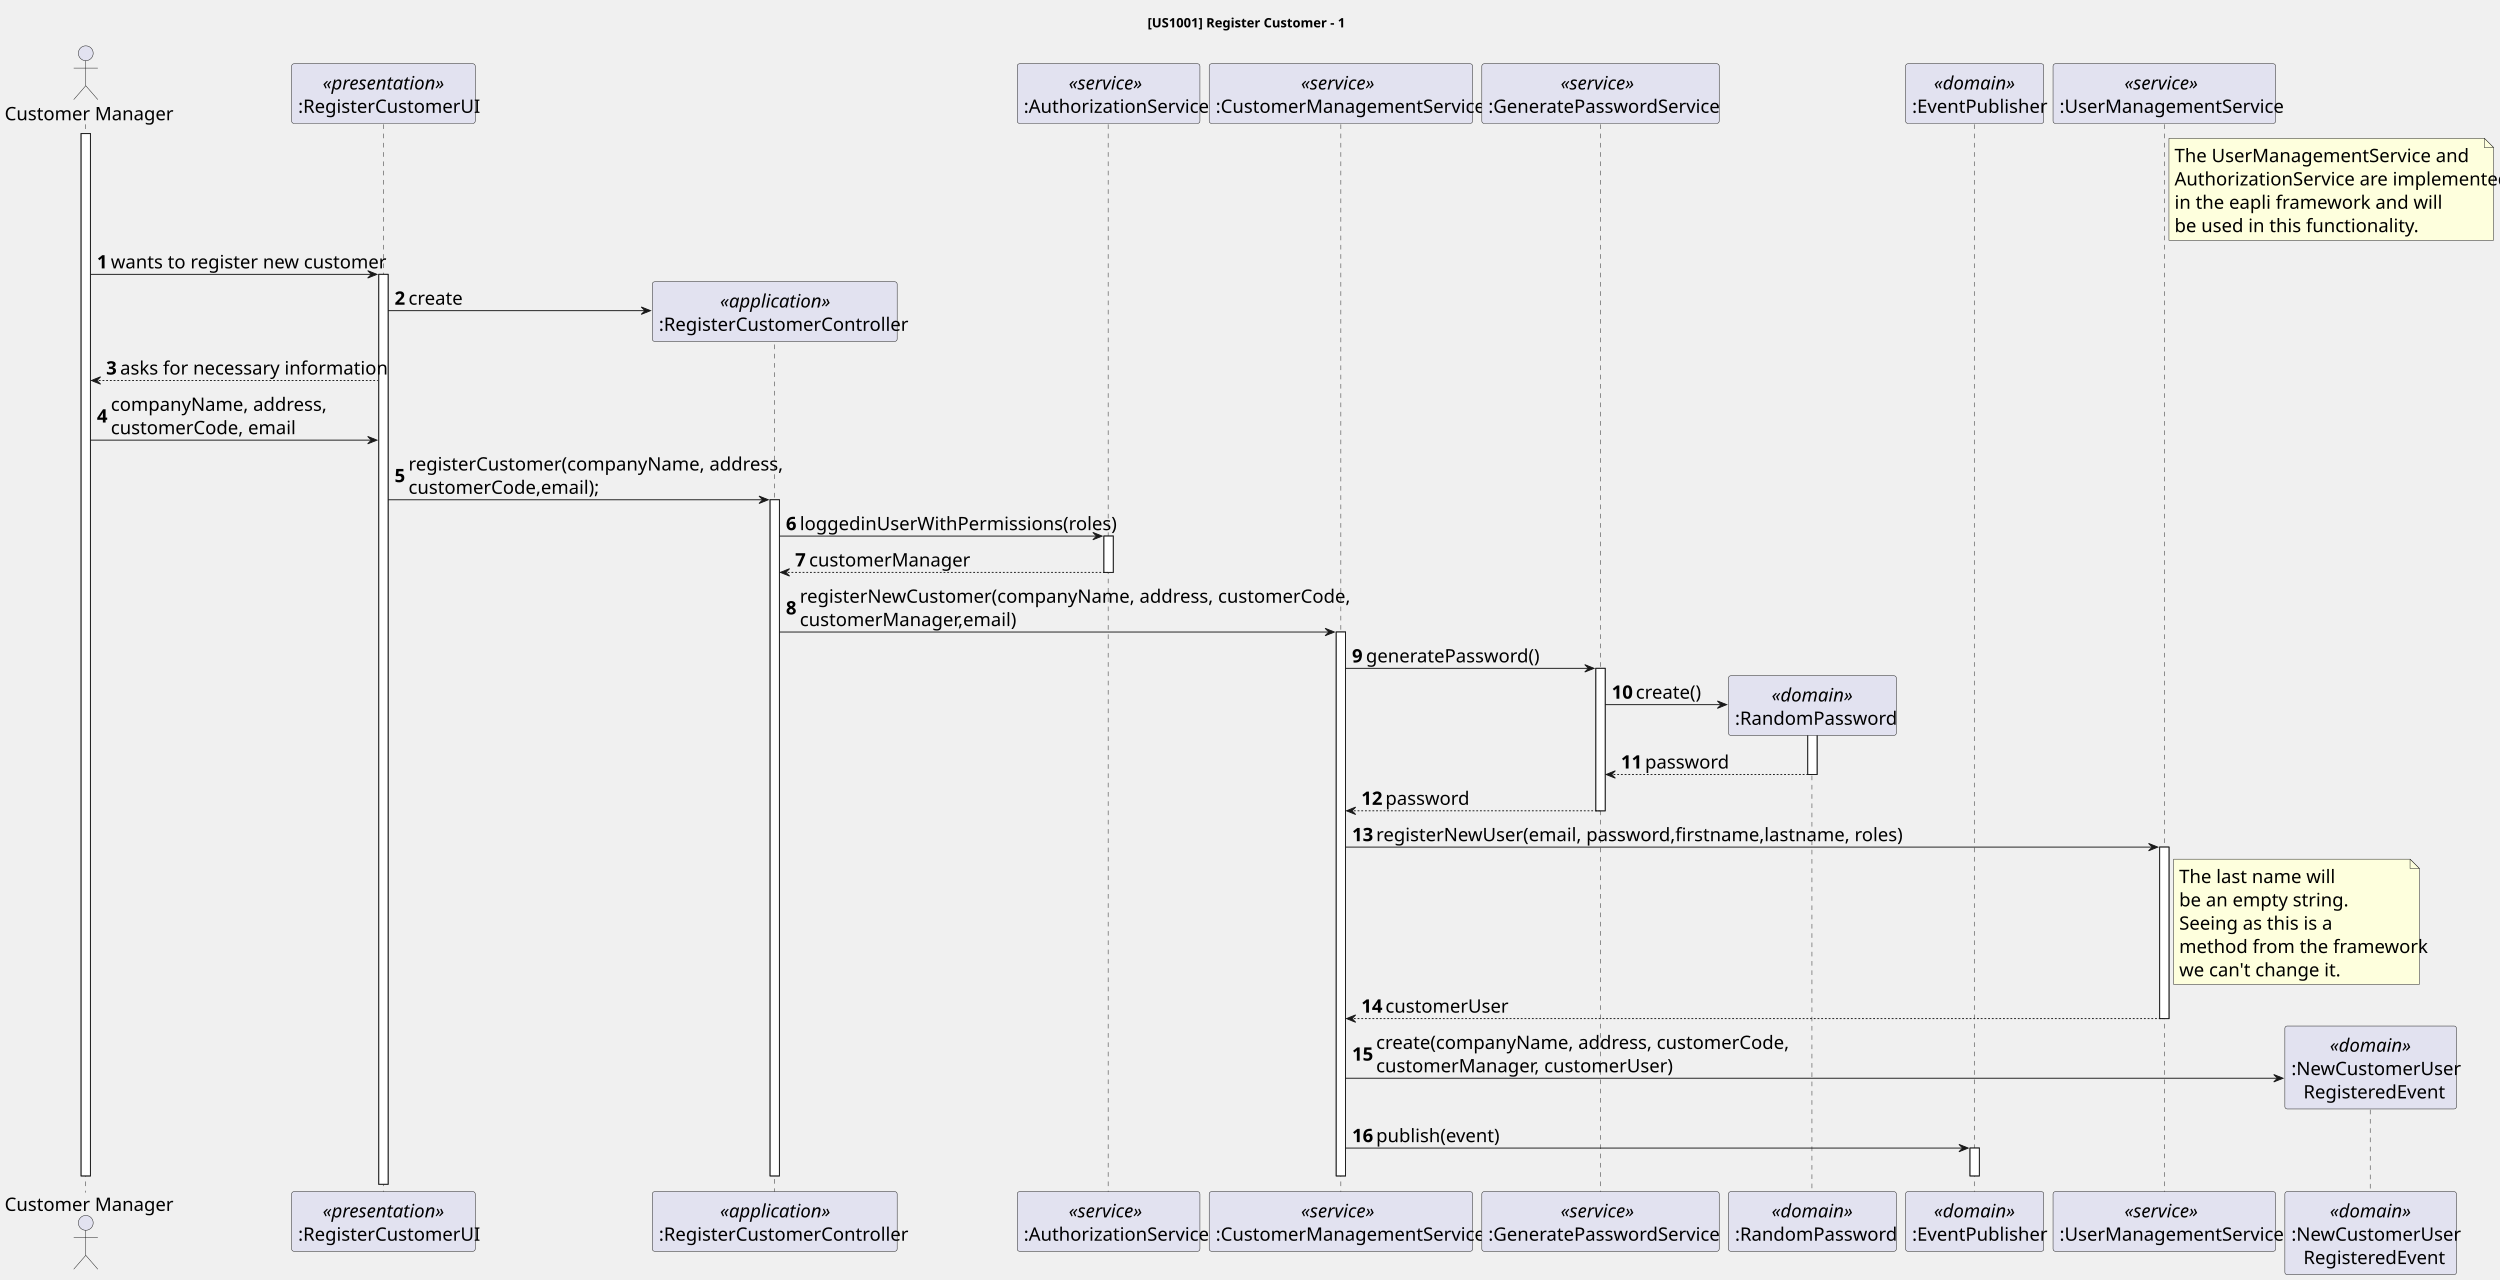
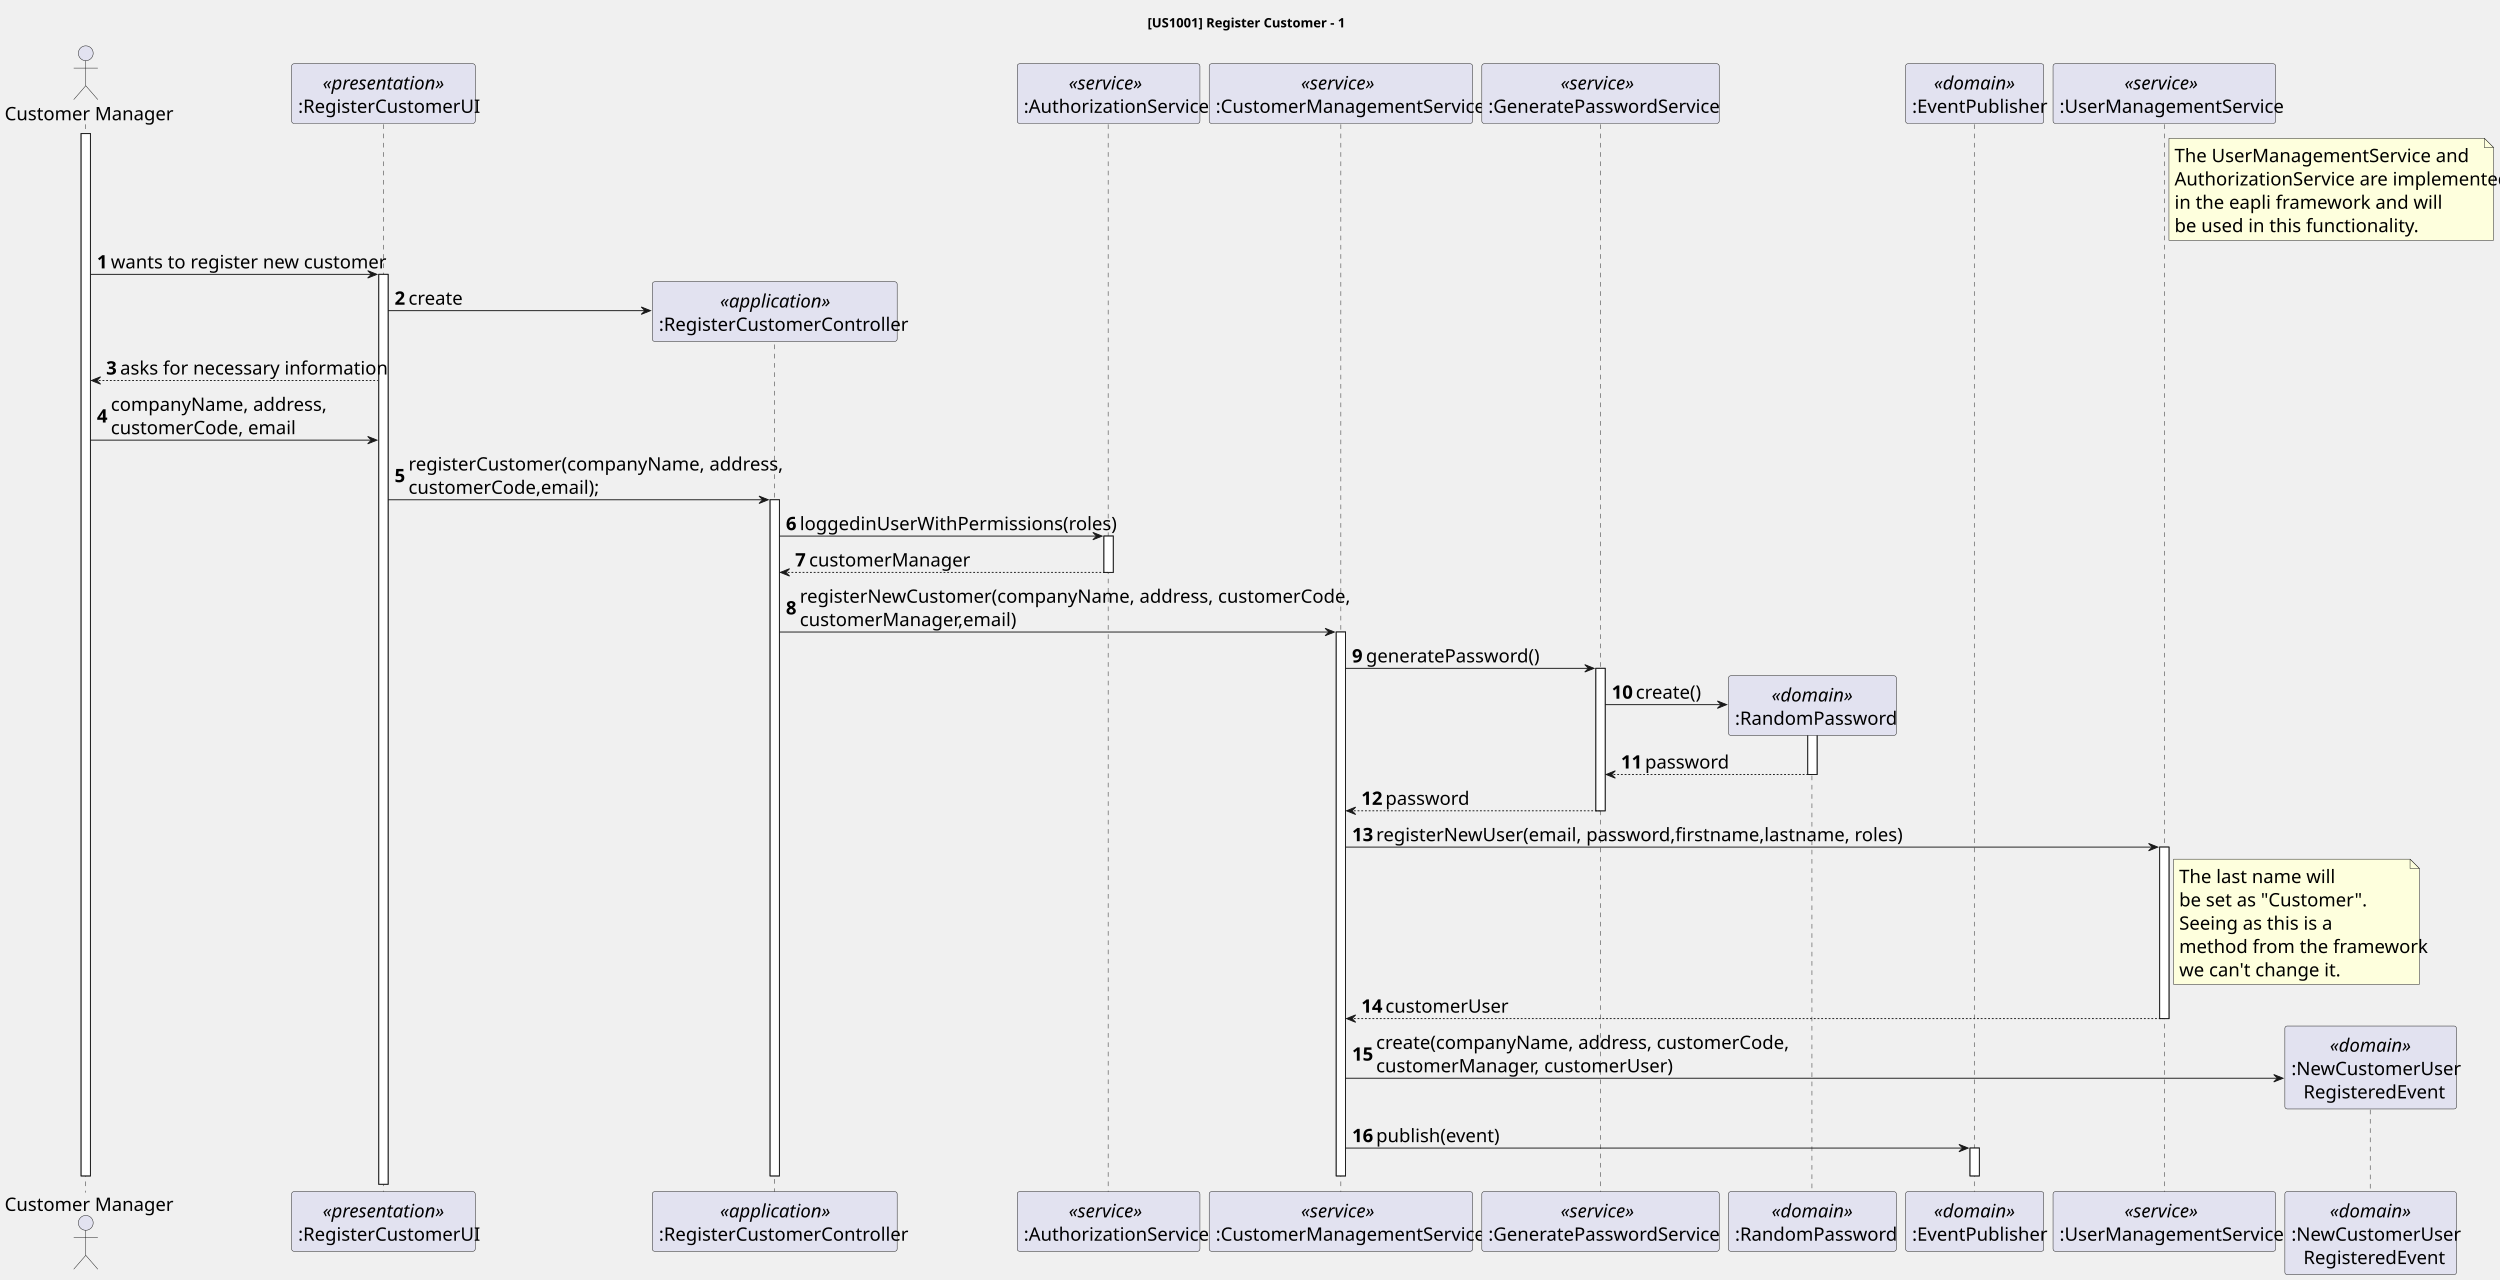
<svg xmlns="http://www.w3.org/2000/svg" contentStyleType="text/css" height="1380px" preserveAspectRatio="none" style="width:2696px;height:1380px;background:#FFFFFF;" version="1.1" viewBox="0 0 2696 1380" width="2696px" zoomAndPan="magnify">
  <defs />
  <g>
    <text fill="#000000" font-family="sans-serif" font-size="14" font-weight="bold" lengthAdjust="spacing" textLength="218" x="1237.5" y="29.533">[US1001] Register Customer - 1</text>
    <rect fill="#FFFFFF" height="1124" style="stroke:#181818;stroke-width:1.0;" width="10" x="87.5" y="144.078" />
    <rect fill="#FFFFFF" height="981.219" style="stroke:#181818;stroke-width:1.0;" width="10" x="408.5" y="295.859" />
    <rect fill="#FFFFFF" height="729.125" style="stroke:#181818;stroke-width:1.0;" width="10" x="830.5" y="538.953" />
    <rect fill="#FFFFFF" height="39.156" style="stroke:#181818;stroke-width:1.0;" width="10" x="1190.5" y="578.109" />
    <rect fill="#FFFFFF" height="586.5" style="stroke:#181818;stroke-width:1.0;" width="10" x="1441" y="681.578" />
    <rect fill="#FFFFFF" height="153.625" style="stroke:#181818;stroke-width:1.0;" width="10" x="1721" y="720.734" />
    <rect fill="#FFFFFF" height="65.312" style="stroke:#181818;stroke-width:1.0;" width="10" x="1949.5" y="769.891" />
    <rect fill="#FFFFFF" height="30" style="stroke:#181818;stroke-width:1.0;" width="10" x="2124.5" y="1238.078" />
    <rect fill="#FFFFFF" height="184.938" style="stroke:#181818;stroke-width:1.0;" width="10" x="2329" y="913.516" />
    <line style="stroke:#181818;stroke-width:0.5;stroke-dasharray:5.0,5.0;" x1="92" x2="92" y1="134.078" y2="1286.078" />
    <line style="stroke:#181818;stroke-width:0.5;stroke-dasharray:5.0,5.0;" x1="413.5" x2="413.5" y1="134.078" y2="1286.078" />
    <line style="stroke:#181818;stroke-width:0.5;stroke-dasharray:5.0,5.0;" x1="835.5" x2="835.5" y1="351.516" y2="1286.078" />
    <line style="stroke:#181818;stroke-width:0.5;stroke-dasharray:5.0,5.0;" x1="1195" x2="1195" y1="134.078" y2="1286.078" />
    <line style="stroke:#181818;stroke-width:0.5;stroke-dasharray:5.0,5.0;" x1="1446" x2="1446" y1="134.078" y2="1286.078" />
    <line style="stroke:#181818;stroke-width:0.5;stroke-dasharray:5.0,5.0;" x1="1726" x2="1726" y1="134.078" y2="1286.078" />
    <line style="stroke:#181818;stroke-width:0.5;stroke-dasharray:5.0,5.0;" x1="1954" x2="1954" y1="776.391" y2="1286.078" />
    <line style="stroke:#181818;stroke-width:0.5;stroke-dasharray:5.0,5.0;" x1="2129" x2="2129" y1="134.078" y2="1286.078" />
    <line style="stroke:#181818;stroke-width:0.5;stroke-dasharray:5.0,5.0;" x1="2334" x2="2334" y1="134.078" y2="1286.078" />
    <line style="stroke:#181818;stroke-width:0.5;stroke-dasharray:5.0,5.0;" x1="2556" x2="2556" y1="1166.688" y2="1286.078" />
    <text fill="#000000" font-family="sans-serif" font-size="20" lengthAdjust="spacing" textLength="169" x="5" y="129.684">Customer Manager</text>
    <ellipse cx="92.5" cy="57.422" fill="#E2E2F0" rx="8" ry="8" style="stroke:#181818;stroke-width:0.5;" />
    <path d="M92.5,65.422 L92.5,92.422 M79.5,73.422 L105.5,73.422 M92.5,92.422 L79.5,107.422 M92.5,92.422 L105.5,107.422 " fill="none" style="stroke:#181818;stroke-width:0.5;" />
    <text fill="#000000" font-family="sans-serif" font-size="20" lengthAdjust="spacing" textLength="169" x="5" y="1305.84">Customer Manager</text>
    <ellipse cx="92.5" cy="1318.734" fill="#E2E2F0" rx="8" ry="8" style="stroke:#181818;stroke-width:0.5;" />
    <path d="M92.5,1326.734 L92.5,1353.734 M79.5,1334.734 L105.5,1334.734 M92.5,1353.734 L79.5,1368.734 M92.5,1353.734 L105.5,1368.734 " fill="none" style="stroke:#181818;stroke-width:0.5;" />
    <rect fill="#E2E2F0" height="64.312" rx="2.5" ry="2.5" style="stroke:#181818;stroke-width:0.5;" width="198" x="314.5" y="68.766" />
    <text fill="#000000" font-family="sans-serif" font-size="20" font-style="italic" lengthAdjust="spacing" textLength="131" x="348" y="96.527">«presentation»</text>
    <text fill="#000000" font-family="sans-serif" font-size="20" lengthAdjust="spacing" textLength="184" x="321.5" y="121.684">:RegisterCustomerUI</text>
    <rect fill="#E2E2F0" height="64.312" rx="2.5" ry="2.5" style="stroke:#181818;stroke-width:0.5;" width="198" x="314.5" y="1285.078" />
    <text fill="#000000" font-family="sans-serif" font-size="20" font-style="italic" lengthAdjust="spacing" textLength="131" x="348" y="1312.84">«presentation»</text>
    <text fill="#000000" font-family="sans-serif" font-size="20" lengthAdjust="spacing" textLength="184" x="321.5" y="1337.996">:RegisterCustomerUI</text>
    <rect fill="#E2E2F0" height="64.312" rx="2.5" ry="2.5" style="stroke:#181818;stroke-width:0.5;" width="264" x="703.5" y="1285.078" />
    <text fill="#000000" font-family="sans-serif" font-size="20" font-style="italic" lengthAdjust="spacing" textLength="118" x="776.5" y="1312.84">«application»</text>
    <text fill="#000000" font-family="sans-serif" font-size="20" lengthAdjust="spacing" textLength="250" x="710.5" y="1337.996">:RegisterCustomerController</text>
    <rect fill="#E2E2F0" height="64.312" rx="2.5" ry="2.5" style="stroke:#181818;stroke-width:0.5;" width="197" x="1097" y="68.766" />
    <text fill="#000000" font-family="sans-serif" font-size="20" font-style="italic" lengthAdjust="spacing" textLength="86" x="1152.5" y="96.527">«service»</text>
    <text fill="#000000" font-family="sans-serif" font-size="20" lengthAdjust="spacing" textLength="183" x="1104" y="121.684">:AuthorizationService</text>
    <rect fill="#E2E2F0" height="64.312" rx="2.5" ry="2.5" style="stroke:#181818;stroke-width:0.5;" width="197" x="1097" y="1285.078" />
    <text fill="#000000" font-family="sans-serif" font-size="20" font-style="italic" lengthAdjust="spacing" textLength="86" x="1152.5" y="1312.84">«service»</text>
    <text fill="#000000" font-family="sans-serif" font-size="20" lengthAdjust="spacing" textLength="183" x="1104" y="1337.996">:AuthorizationService</text>
    <rect fill="#E2E2F0" height="64.312" rx="2.5" ry="2.5" style="stroke:#181818;stroke-width:0.5;" width="284" x="1304" y="68.766" />
    <text fill="#000000" font-family="sans-serif" font-size="20" font-style="italic" lengthAdjust="spacing" textLength="86" x="1403" y="96.527">«service»</text>
    <text fill="#000000" font-family="sans-serif" font-size="20" lengthAdjust="spacing" textLength="270" x="1311" y="121.684">:CustomerManagementService</text>
    <rect fill="#E2E2F0" height="64.312" rx="2.5" ry="2.5" style="stroke:#181818;stroke-width:0.5;" width="284" x="1304" y="1285.078" />
    <text fill="#000000" font-family="sans-serif" font-size="20" font-style="italic" lengthAdjust="spacing" textLength="86" x="1403" y="1312.84">«service»</text>
    <text fill="#000000" font-family="sans-serif" font-size="20" lengthAdjust="spacing" textLength="270" x="1311" y="1337.996">:CustomerManagementService</text>
    <rect fill="#E2E2F0" height="64.312" rx="2.5" ry="2.5" style="stroke:#181818;stroke-width:0.5;" width="256" x="1598" y="68.766" />
    <text fill="#000000" font-family="sans-serif" font-size="20" font-style="italic" lengthAdjust="spacing" textLength="86" x="1683" y="96.527">«service»</text>
    <text fill="#000000" font-family="sans-serif" font-size="20" lengthAdjust="spacing" textLength="242" x="1605" y="121.684">:GeneratePasswordService</text>
    <rect fill="#E2E2F0" height="64.312" rx="2.5" ry="2.5" style="stroke:#181818;stroke-width:0.5;" width="256" x="1598" y="1285.078" />
    <text fill="#000000" font-family="sans-serif" font-size="20" font-style="italic" lengthAdjust="spacing" textLength="86" x="1683" y="1312.84">«service»</text>
    <text fill="#000000" font-family="sans-serif" font-size="20" lengthAdjust="spacing" textLength="242" x="1605" y="1337.996">:GeneratePasswordService</text>
    <rect fill="#E2E2F0" height="64.312" rx="2.5" ry="2.5" style="stroke:#181818;stroke-width:0.5;" width="181" x="1864" y="1285.078" />
    <text fill="#000000" font-family="sans-serif" font-size="20" font-style="italic" lengthAdjust="spacing" textLength="88" x="1910.5" y="1312.84">«domain»</text>
    <text fill="#000000" font-family="sans-serif" font-size="20" lengthAdjust="spacing" textLength="167" x="1871" y="1337.996">:RandomPassword</text>
    <rect fill="#E2E2F0" height="64.312" rx="2.5" ry="2.5" style="stroke:#181818;stroke-width:0.5;" width="149" x="2055" y="68.766" />
    <text fill="#000000" font-family="sans-serif" font-size="20" font-style="italic" lengthAdjust="spacing" textLength="88" x="2085.5" y="96.527">«domain»</text>
    <text fill="#000000" font-family="sans-serif" font-size="20" lengthAdjust="spacing" textLength="135" x="2062" y="121.684">:EventPublisher</text>
    <rect fill="#E2E2F0" height="64.312" rx="2.5" ry="2.5" style="stroke:#181818;stroke-width:0.5;" width="149" x="2055" y="1285.078" />
    <text fill="#000000" font-family="sans-serif" font-size="20" font-style="italic" lengthAdjust="spacing" textLength="88" x="2085.5" y="1312.84">«domain»</text>
    <text fill="#000000" font-family="sans-serif" font-size="20" lengthAdjust="spacing" textLength="135" x="2062" y="1337.996">:EventPublisher</text>
    <rect fill="#E2E2F0" height="64.312" rx="2.5" ry="2.5" style="stroke:#181818;stroke-width:0.5;" width="240" x="2214" y="68.766" />
    <text fill="#000000" font-family="sans-serif" font-size="20" font-style="italic" lengthAdjust="spacing" textLength="86" x="2291" y="96.527">«service»</text>
    <text fill="#000000" font-family="sans-serif" font-size="20" lengthAdjust="spacing" textLength="226" x="2221" y="121.684">:UserManagementService</text>
    <rect fill="#E2E2F0" height="64.312" rx="2.5" ry="2.5" style="stroke:#181818;stroke-width:0.5;" width="240" x="2214" y="1285.078" />
    <text fill="#000000" font-family="sans-serif" font-size="20" font-style="italic" lengthAdjust="spacing" textLength="86" x="2291" y="1312.84">«service»</text>
    <text fill="#000000" font-family="sans-serif" font-size="20" lengthAdjust="spacing" textLength="226" x="2221" y="1337.996">:UserManagementService</text>
    <rect fill="#E2E2F0" height="89.469" rx="2.5" ry="2.5" style="stroke:#181818;stroke-width:0.5;" width="185" x="2464" y="1285.078" />
    <text fill="#000000" font-family="sans-serif" font-size="20" font-style="italic" lengthAdjust="spacing" textLength="88" x="2512.5" y="1312.84">«domain»</text>
    <text fill="#000000" font-family="sans-serif" font-size="20" lengthAdjust="spacing" textLength="171" x="2471" y="1337.996">:NewCustomerUser</text>
    <text fill="#000000" font-family="sans-serif" font-size="20" lengthAdjust="spacing" textLength="145" x="2484" y="1363.152">RegisteredEvent</text>
    <rect fill="#FFFFFF" height="1124" style="stroke:#181818;stroke-width:1.0;" width="10" x="87.5" y="144.078" />
    <rect fill="#FFFFFF" height="981.219" style="stroke:#181818;stroke-width:1.0;" width="10" x="408.5" y="295.859" />
    <rect fill="#FFFFFF" height="729.125" style="stroke:#181818;stroke-width:1.0;" width="10" x="830.5" y="538.953" />
    <rect fill="#FFFFFF" height="39.156" style="stroke:#181818;stroke-width:1.0;" width="10" x="1190.5" y="578.109" />
    <rect fill="#FFFFFF" height="586.5" style="stroke:#181818;stroke-width:1.0;" width="10" x="1441" y="681.578" />
    <rect fill="#FFFFFF" height="153.625" style="stroke:#181818;stroke-width:1.0;" width="10" x="1721" y="720.734" />
    <rect fill="#FFFFFF" height="65.312" style="stroke:#181818;stroke-width:1.0;" width="10" x="1949.5" y="769.891" />
    <rect fill="#FFFFFF" height="30" style="stroke:#181818;stroke-width:1.0;" width="10" x="2124.5" y="1238.078" />
    <rect fill="#FFFFFF" height="184.938" style="stroke:#181818;stroke-width:1.0;" width="10" x="2329" y="913.516" />
    <path d="M2339,149.078 L2339,259.078 L2689,259.078 L2689,159.078 L2679,149.078 L2339,149.078 " fill="#FEFFDD" style="stroke:#181818;stroke-width:0.5;" />
    <path d="M2679,149.078 L2679,159.078 L2689,159.078 L2679,149.078 " fill="#FEFFDD" style="stroke:#181818;stroke-width:0.5;" />
    <text fill="#000000" font-family="sans-serif" font-size="20" lengthAdjust="spacing" textLength="297" x="2345" y="174.84">The UserManagementService and</text>
    <text fill="#000000" font-family="sans-serif" font-size="20" lengthAdjust="spacing" textLength="329" x="2345" y="199.996">AuthorizationService are implemented</text>
    <text fill="#000000" font-family="sans-serif" font-size="20" lengthAdjust="spacing" textLength="265" x="2345" y="225.152">in the eapli framework and will</text>
    <text fill="#000000" font-family="sans-serif" font-size="20" lengthAdjust="spacing" textLength="240" x="2345" y="250.309">be used in this functionality.</text>
    <polygon fill="#181818" points="396.5,291.859,406.5,295.859,396.5,299.859,400.5,295.859" style="stroke:#181818;stroke-width:1.0;" />
    <line style="stroke:#181818;stroke-width:1.0;" x1="97.5" x2="402.5" y1="295.859" y2="295.859" />
    <text fill="#000000" font-family="sans-serif" font-size="20" font-weight="bold" lengthAdjust="spacing" textLength="11" x="104.5" y="289.465">1</text>
    <text fill="#000000" font-family="sans-serif" font-size="20" lengthAdjust="spacing" textLength="277" x="119.5" y="289.465">wants to register new customer</text>
    <polygon fill="#181818" points="691.5,331.016,701.5,335.016,691.5,339.016,695.5,335.016" style="stroke:#181818;stroke-width:1.0;" />
    <line style="stroke:#181818;stroke-width:1.0;" x1="418.5" x2="697.5" y1="335.016" y2="335.016" />
    <text fill="#000000" font-family="sans-serif" font-size="20" font-weight="bold" lengthAdjust="spacing" textLength="11" x="425.5" y="328.621">2</text>
    <text fill="#000000" font-family="sans-serif" font-size="20" lengthAdjust="spacing" textLength="56" x="440.5" y="328.621">create</text>
    <rect fill="#E2E2F0" height="64.312" rx="2.5" ry="2.5" style="stroke:#181818;stroke-width:0.5;" width="264" x="703.5" y="303.859" />
    <text fill="#000000" font-family="sans-serif" font-size="20" font-style="italic" lengthAdjust="spacing" textLength="118" x="776.5" y="331.621">«application»</text>
    <text fill="#000000" font-family="sans-serif" font-size="20" lengthAdjust="spacing" textLength="250" x="710.5" y="356.777">:RegisterCustomerController</text>
    <polygon fill="#181818" points="108.5,406.328,98.5,410.328,108.5,414.328,104.5,410.328" style="stroke:#181818;stroke-width:1.0;" />
    <line style="stroke:#181818;stroke-width:1.0;stroke-dasharray:2.0,2.0;" x1="102.5" x2="407.5" y1="410.328" y2="410.328" />
    <text fill="#000000" font-family="sans-serif" font-size="20" font-weight="bold" lengthAdjust="spacing" textLength="11" x="114.5" y="403.934">3</text>
    <text fill="#000000" font-family="sans-serif" font-size="20" lengthAdjust="spacing" textLength="269" x="129.5" y="403.934">asks for necessary information</text>
    <polygon fill="#181818" points="396.5,470.641,406.5,474.641,396.5,478.641,400.5,474.641" style="stroke:#181818;stroke-width:1.0;" />
    <line style="stroke:#181818;stroke-width:1.0;" x1="97.5" x2="402.5" y1="474.641" y2="474.641" />
    <text fill="#000000" font-family="sans-serif" font-size="20" font-weight="bold" lengthAdjust="spacing" textLength="11" x="104.5" y="455.668">4</text>
    <text fill="#000000" font-family="sans-serif" font-size="20" lengthAdjust="spacing" textLength="219" x="119.5" y="443.09">companyName, address,</text>
    <text fill="#000000" font-family="sans-serif" font-size="20" lengthAdjust="spacing" textLength="186" x="119.5" y="468.246">customerCode, email</text>
    <polygon fill="#181818" points="818.5,534.953,828.5,538.953,818.5,542.953,822.5,538.953" style="stroke:#181818;stroke-width:1.0;" />
    <line style="stroke:#181818;stroke-width:1.0;" x1="418.5" x2="824.5" y1="538.953" y2="538.953" />
    <text fill="#000000" font-family="sans-serif" font-size="20" font-weight="bold" lengthAdjust="spacing" textLength="11" x="425.5" y="519.981">5</text>
    <text fill="#000000" font-family="sans-serif" font-size="20" lengthAdjust="spacing" textLength="378" x="440.5" y="507.402">registerCustomer(companyName, address,</text>
    <text fill="#000000" font-family="sans-serif" font-size="20" lengthAdjust="spacing" textLength="193" x="440.5" y="532.559">customerCode,email);</text>
    <polygon fill="#181818" points="1178.5,574.109,1188.5,578.109,1178.5,582.109,1182.5,578.109" style="stroke:#181818;stroke-width:1.0;" />
    <line style="stroke:#181818;stroke-width:1.0;" x1="840.5" x2="1184.5" y1="578.109" y2="578.109" />
    <text fill="#000000" font-family="sans-serif" font-size="20" font-weight="bold" lengthAdjust="spacing" textLength="11" x="847.5" y="571.715">6</text>
    <text fill="#000000" font-family="sans-serif" font-size="20" lengthAdjust="spacing" textLength="316" x="862.5" y="571.715">loggedinUserWithPermissions(roles)</text>
    <polygon fill="#181818" points="851.5,613.266,841.5,617.266,851.5,621.266,847.5,617.266" style="stroke:#181818;stroke-width:1.0;" />
    <line style="stroke:#181818;stroke-width:1.0;stroke-dasharray:2.0,2.0;" x1="845.5" x2="1194.5" y1="617.266" y2="617.266" />
    <text fill="#000000" font-family="sans-serif" font-size="20" font-weight="bold" lengthAdjust="spacing" textLength="11" x="857.5" y="610.871">7</text>
    <text fill="#000000" font-family="sans-serif" font-size="20" lengthAdjust="spacing" textLength="159" x="872.5" y="610.871">customerManager</text>
    <polygon fill="#181818" points="1429,677.578,1439,681.578,1429,685.578,1433,681.578" style="stroke:#181818;stroke-width:1.0;" />
    <line style="stroke:#181818;stroke-width:1.0;" x1="840.5" x2="1435" y1="681.578" y2="681.578" />
    <text fill="#000000" font-family="sans-serif" font-size="20" font-weight="bold" lengthAdjust="spacing" textLength="11" x="847.5" y="662.606">8</text>
    <text fill="#000000" font-family="sans-serif" font-size="20" lengthAdjust="spacing" textLength="557" x="862.5" y="650.027">registerNewCustomer(companyName, address, customerCode,</text>
    <text fill="#000000" font-family="sans-serif" font-size="20" lengthAdjust="spacing" textLength="218" x="862.5" y="675.184">customerManager,email)</text>
    <polygon fill="#181818" points="1709,716.734,1719,720.734,1709,724.734,1713,720.734" style="stroke:#181818;stroke-width:1.0;" />
    <line style="stroke:#181818;stroke-width:1.0;" x1="1451" x2="1715" y1="720.734" y2="720.734" />
    <text fill="#000000" font-family="sans-serif" font-size="20" font-weight="bold" lengthAdjust="spacing" textLength="11" x="1458" y="714.34">9</text>
    <text fill="#000000" font-family="sans-serif" font-size="20" lengthAdjust="spacing" textLength="180" x="1473" y="714.34">generatePassword()</text>
    <polygon fill="#181818" points="1852,755.891,1862,759.891,1852,763.891,1856,759.891" style="stroke:#181818;stroke-width:1.0;" />
    <line style="stroke:#181818;stroke-width:1.0;" x1="1731" x2="1858" y1="759.891" y2="759.891" />
    <text fill="#000000" font-family="sans-serif" font-size="20" font-weight="bold" lengthAdjust="spacing" textLength="22" x="1738" y="753.496">10</text>
    <text fill="#000000" font-family="sans-serif" font-size="20" lengthAdjust="spacing" textLength="70" x="1764" y="753.496">create()</text>
    <rect fill="#E2E2F0" height="64.312" rx="2.5" ry="2.5" style="stroke:#181818;stroke-width:0.5;" width="181" x="1864" y="728.734" />
    <text fill="#000000" font-family="sans-serif" font-size="20" font-style="italic" lengthAdjust="spacing" textLength="88" x="1910.5" y="756.496">«domain»</text>
    <text fill="#000000" font-family="sans-serif" font-size="20" lengthAdjust="spacing" textLength="167" x="1871" y="781.652">:RandomPassword</text>
    <polygon fill="#181818" points="1742,831.203,1732,835.203,1742,839.203,1738,835.203" style="stroke:#181818;stroke-width:1.0;" />
    <line style="stroke:#181818;stroke-width:1.0;stroke-dasharray:2.0,2.0;" x1="1736" x2="1953.5" y1="835.203" y2="835.203" />
    <text fill="#000000" font-family="sans-serif" font-size="20" font-weight="bold" lengthAdjust="spacing" textLength="22" x="1748" y="828.809">11</text>
    <text fill="#000000" font-family="sans-serif" font-size="20" lengthAdjust="spacing" textLength="86" x="1774" y="828.809">password</text>
    <polygon fill="#181818" points="1462,870.359,1452,874.359,1462,878.359,1458,874.359" style="stroke:#181818;stroke-width:1.0;" />
    <line style="stroke:#181818;stroke-width:1.0;stroke-dasharray:2.0,2.0;" x1="1456" x2="1725" y1="874.359" y2="874.359" />
    <text fill="#000000" font-family="sans-serif" font-size="20" font-weight="bold" lengthAdjust="spacing" textLength="22" x="1468" y="867.965">12</text>
    <text fill="#000000" font-family="sans-serif" font-size="20" lengthAdjust="spacing" textLength="86" x="1494" y="867.965">password</text>
    <polygon fill="#181818" points="2317,909.516,2327,913.516,2317,917.516,2321,913.516" style="stroke:#181818;stroke-width:1.0;" />
    <line style="stroke:#181818;stroke-width:1.0;" x1="1451" x2="2323" y1="913.516" y2="913.516" />
    <text fill="#000000" font-family="sans-serif" font-size="20" font-weight="bold" lengthAdjust="spacing" textLength="22" x="1458" y="907.121">13</text>
    <text fill="#000000" font-family="sans-serif" font-size="20" lengthAdjust="spacing" textLength="538" x="1484" y="907.121">registerNewUser(email, password,firstname,lastname,  roles)</text>
    <path d="M2344,926.516 L2344,1061.516 L2609,1061.516 L2609,936.516 L2599,926.516 L2344,926.516 " fill="#FEFFDD" style="stroke:#181818;stroke-width:0.5;" />
    <path d="M2599,926.516 L2599,936.516 L2609,936.516 L2599,926.516 " fill="#FEFFDD" style="stroke:#181818;stroke-width:0.5;" />
    <text fill="#000000" font-family="sans-serif" font-size="20" lengthAdjust="spacing" textLength="157" x="2350" y="952.277">The last name will</text>
-     <text fill="#000000" font-family="sans-serif" font-size="20" lengthAdjust="spacing" textLength="169" x="2350" y="977.434">be an empty string.</text>
+     <text fill="#000000" font-family="sans-serif" font-size="20" lengthAdjust="spacing" textLength="193" x="2350" y="977.434">be set as "Customer".</text>
    <text fill="#000000" font-family="sans-serif" font-size="20" lengthAdjust="spacing" textLength="160" x="2350" y="1002.59">Seeing as this is a</text>
    <text fill="#000000" font-family="sans-serif" font-size="20" lengthAdjust="spacing" textLength="244" x="2350" y="1027.746">method from the framework</text>
    <text fill="#000000" font-family="sans-serif" font-size="20" lengthAdjust="spacing" textLength="164" x="2350" y="1052.902">we can't change it.</text>
    <polygon fill="#181818" points="1462,1094.453,1452,1098.453,1462,1102.453,1458,1098.453" style="stroke:#181818;stroke-width:1.0;" />
    <line style="stroke:#181818;stroke-width:1.0;stroke-dasharray:2.0,2.0;" x1="1456" x2="2333" y1="1098.453" y2="1098.453" />
    <text fill="#000000" font-family="sans-serif" font-size="20" font-weight="bold" lengthAdjust="spacing" textLength="22" x="1468" y="1092.059">14</text>
    <text fill="#000000" font-family="sans-serif" font-size="20" lengthAdjust="spacing" textLength="122" x="1494" y="1092.059">customerUser</text>
    <polygon fill="#181818" points="2452,1158.766,2462,1162.766,2452,1166.766,2456,1162.766" style="stroke:#181818;stroke-width:1.0;" />
    <line style="stroke:#181818;stroke-width:1.0;" x1="1451" x2="2458" y1="1162.766" y2="1162.766" />
    <text fill="#000000" font-family="sans-serif" font-size="20" font-weight="bold" lengthAdjust="spacing" textLength="22" x="1458" y="1143.793">15</text>
    <text fill="#000000" font-family="sans-serif" font-size="20" lengthAdjust="spacing" textLength="422" x="1484" y="1131.215">create(companyName, address, customerCode,</text>
    <text fill="#000000" font-family="sans-serif" font-size="20" lengthAdjust="spacing" textLength="300" x="1484" y="1156.371">customerManager, customerUser)</text>
    <rect fill="#E2E2F0" height="89.469" rx="2.5" ry="2.5" style="stroke:#181818;stroke-width:0.5;" width="185" x="2464" y="1106.453" />
    <text fill="#000000" font-family="sans-serif" font-size="20" font-style="italic" lengthAdjust="spacing" textLength="88" x="2512.5" y="1134.215">«domain»</text>
    <text fill="#000000" font-family="sans-serif" font-size="20" lengthAdjust="spacing" textLength="171" x="2471" y="1159.371">:NewCustomerUser</text>
    <text fill="#000000" font-family="sans-serif" font-size="20" lengthAdjust="spacing" textLength="145" x="2484" y="1184.527">RegisteredEvent</text>
    <polygon fill="#181818" points="2112.5,1234.078,2122.5,1238.078,2112.5,1242.078,2116.5,1238.078" style="stroke:#181818;stroke-width:1.0;" />
    <line style="stroke:#181818;stroke-width:1.0;" x1="1451" x2="2118.5" y1="1238.078" y2="1238.078" />
    <text fill="#000000" font-family="sans-serif" font-size="20" font-weight="bold" lengthAdjust="spacing" textLength="22" x="1458" y="1231.684">16</text>
    <text fill="#000000" font-family="sans-serif" font-size="20" lengthAdjust="spacing" textLength="121" x="1484" y="1231.684">publish(event)</text>
  </g>
</svg>
